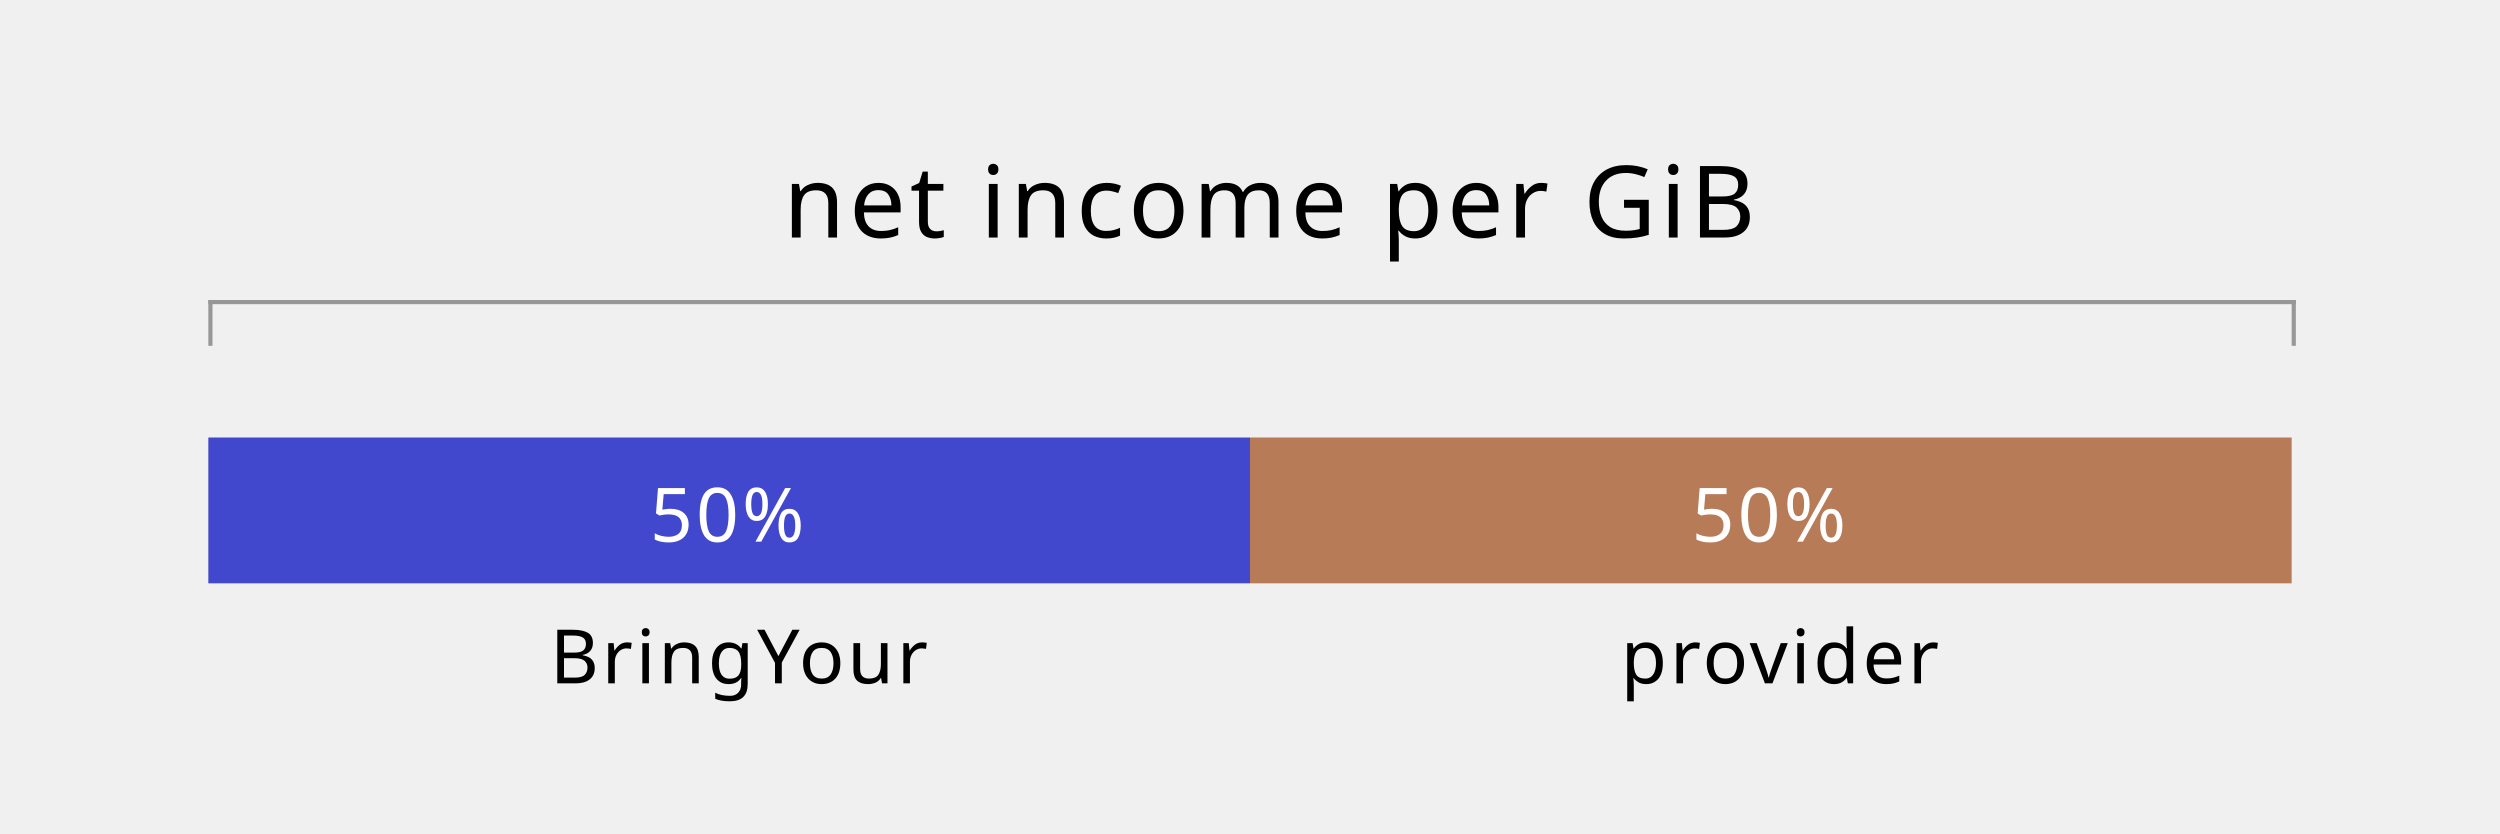
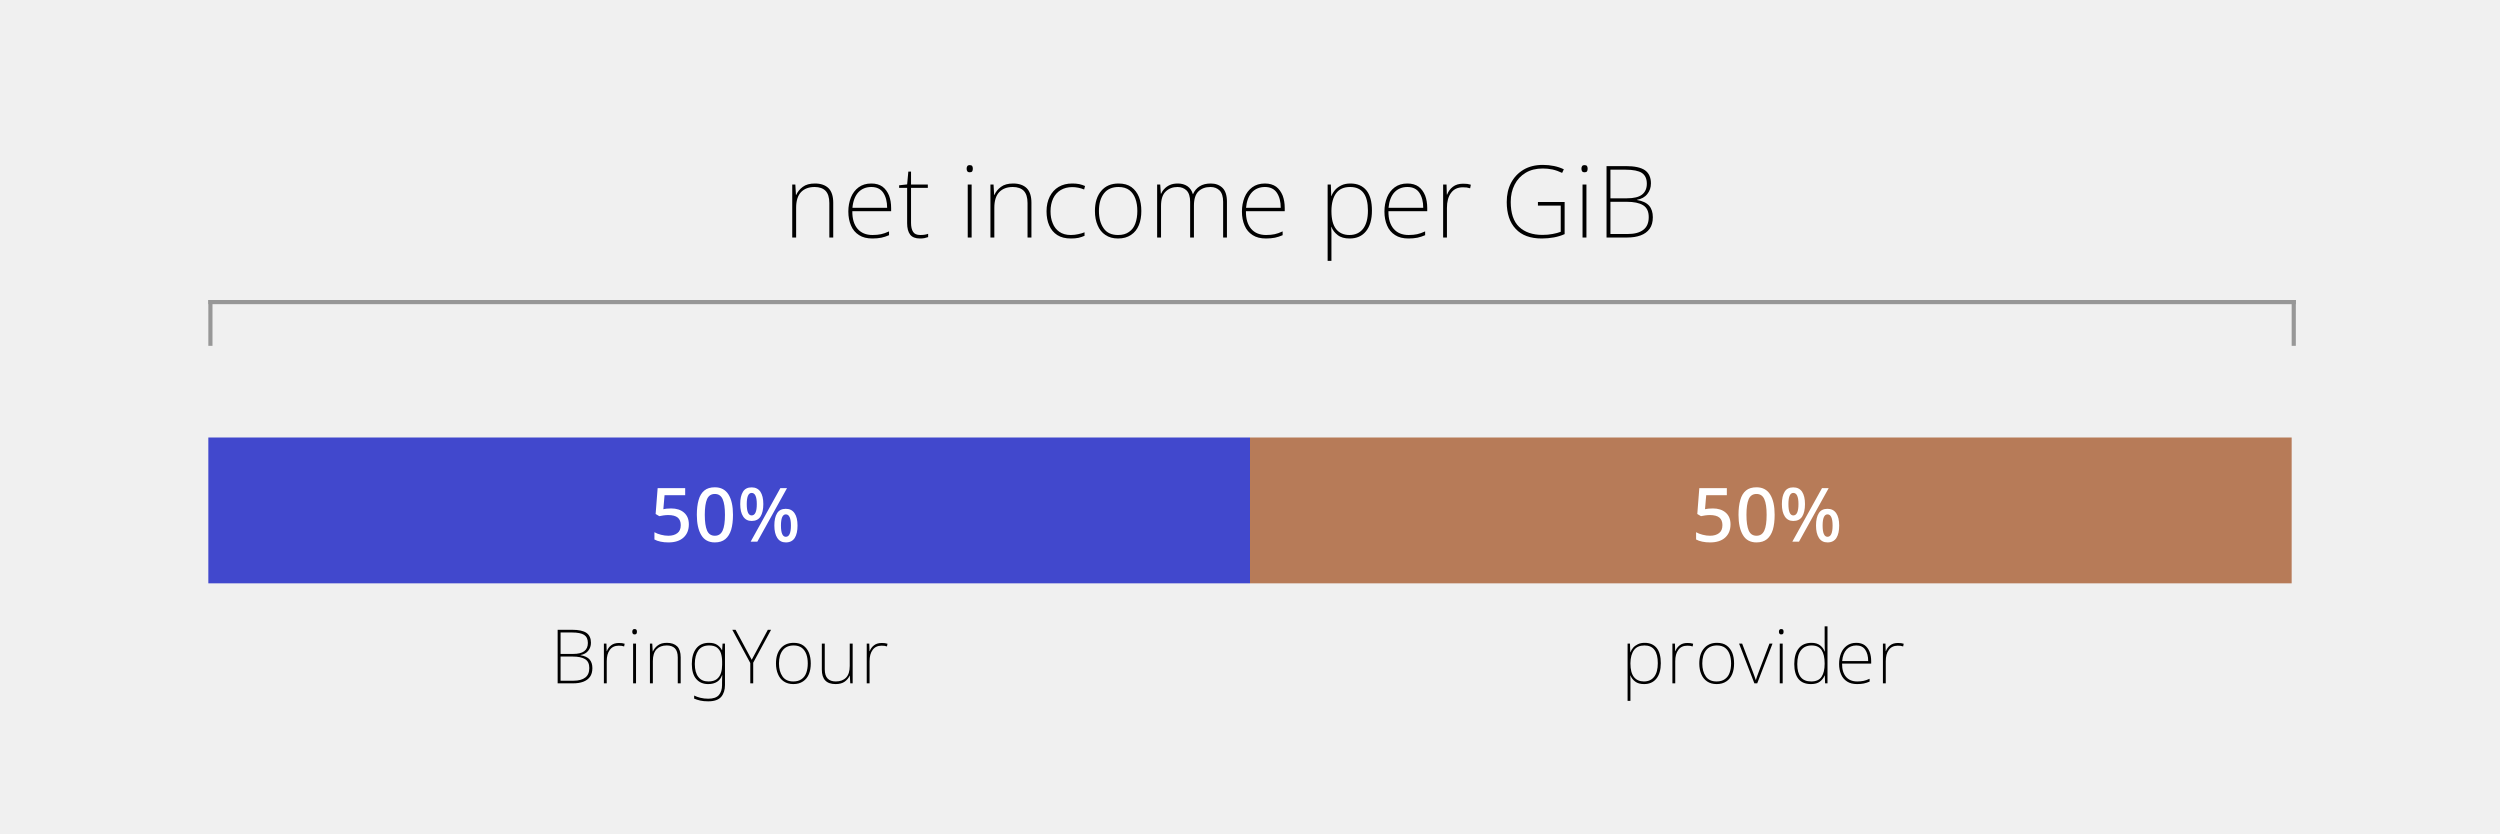
- <svg xmlns="http://www.w3.org/2000/svg" width="600px" height="200px" viewBox="0 0 600 200" version="1.1">
-   <g id="Provided" stroke="none" stroke-width="1" fill="none" fill-rule="evenodd">
-     <rect id="Rectangle" fill="#4148CD" x="50" y="105" width="250" height="35" />
-     <rect id="Rectangle" fill="#B77B58" x="300" y="105" width="250" height="35" />
-     <line x1="50.5" y1="72.5" x2="550.5" y2="72.5" id="Line" stroke="#979797" stroke-linecap="square" />
-     <line x1="50.5" y1="72.5" x2="50.5" y2="82.5" id="Line-2" stroke="#979797" stroke-linecap="square" />
-     <line x1="550.5" y1="72.5" x2="550.5" y2="82.5" id="Line-2" stroke="#979797" stroke-linecap="square" />
-     <text id="net-income-per-GiB" font-family="NotoSans-ExtraLight, Noto Sans" font-size="24" font-weight="300" letter-spacing="1" fill="#000000">
-       <tspan x="188" y="57">net income per GiB</tspan>
-     </text>
-     <text id="BringYour" font-family="NotoSans-ExtraLight, Noto Sans" font-size="18" font-weight="300" letter-spacing="0.75" fill="#000000">
-       <tspan x="132" y="164">BringYour</tspan>
-     </text>
-     <text id="provider" font-family="NotoSans-ExtraLight, Noto Sans" font-size="18" font-weight="300" letter-spacing="0.75" fill="#000000">
-       <tspan x="389" y="164">provider</tspan>
-     </text>
-     <text id="50%" font-family="NotoSans-Medium, Noto Sans" font-size="18" font-weight="400" letter-spacing="0.75" fill="#FFFFFF">
-       <tspan x="156" y="130">50%</tspan>
-     </text>
-     <text id="50%" font-family="NotoSans-Medium, Noto Sans" font-size="18" font-weight="400" letter-spacing="0.75" fill="#FFFFFF">
-       <tspan x="406" y="130">50%</tspan>
-     </text>
+ <svg xmlns="http://www.w3.org/2000/svg" width="100%" height="100%" viewBox="0 0 600 200" version="1.1" xml:space="preserve" style="fill-rule:evenodd;clip-rule:evenodd;stroke-linecap:square;">
+   <g id="Provided">
+     <rect id="Rectangle" x="50" y="105" width="250" height="35" style="fill:rgb(65,72,205);" />
+     <rect id="Rectangle1" x="300" y="105" width="250" height="35" style="fill:rgb(183,123,88);" />
+     <path id="Line" d="M50.5,72.5L550.5,72.5" style="fill:none;stroke:rgb(151,151,151);stroke-width:1px;" />
+     <path id="Line-2" d="M50.5,72.5L50.5,82.5" style="fill:none;stroke:rgb(151,151,151);stroke-width:1px;" />
+     <path id="Line-21" d="M550.5,72.5L550.5,82.5" style="fill:none;stroke:rgb(151,151,151);stroke-width:1px;" />
+     <g transform="matrix(1,0,0,1,188,57)">
+       <g id="net-income-per-GiB">
+         <g transform="matrix(24,0,0,24,0,0)">
+           <path d="M0.316,-0.54C0.375,-0.54 0.42,-0.524 0.452,-0.493C0.483,-0.462 0.499,-0.413 0.499,-0.347L0.499,-0L0.46,-0L0.46,-0.345C0.46,-0.4 0.447,-0.441 0.422,-0.467C0.397,-0.492 0.36,-0.505 0.313,-0.505C0.255,-0.505 0.21,-0.488 0.177,-0.454C0.144,-0.419 0.128,-0.367 0.128,-0.297L0.128,-0L0.089,-0L0.089,-0.53L0.12,-0.53L0.126,-0.426L0.129,-0.426C0.142,-0.456 0.163,-0.483 0.194,-0.506C0.224,-0.529 0.265,-0.54 0.316,-0.54Z" style="fill-rule:nonzero;" />
+         </g>
+         <g transform="matrix(24,0,0,24,14.208,0)">
+           <path d="M0.288,-0.54C0.333,-0.54 0.371,-0.529 0.4,-0.508C0.429,-0.486 0.45,-0.456 0.465,-0.42C0.479,-0.383 0.486,-0.341 0.486,-0.294L0.486,-0.263L0.098,-0.263C0.097,-0.186 0.115,-0.128 0.15,-0.087C0.185,-0.046 0.235,-0.025 0.3,-0.025C0.333,-0.025 0.361,-0.028 0.385,-0.033C0.408,-0.038 0.435,-0.047 0.465,-0.061L0.465,-0.023C0.439,-0.012 0.413,-0.003 0.388,0.002C0.362,0.007 0.332,0.01 0.299,0.01C0.245,0.01 0.2,-0.001 0.165,-0.024C0.129,-0.047 0.102,-0.078 0.085,-0.119C0.067,-0.16 0.058,-0.207 0.058,-0.26C0.058,-0.311 0.067,-0.358 0.084,-0.401C0.101,-0.443 0.127,-0.477 0.161,-0.502C0.195,-0.527 0.237,-0.54 0.288,-0.54ZM0.288,-0.505C0.235,-0.505 0.191,-0.487 0.158,-0.452C0.125,-0.416 0.105,-0.364 0.099,-0.297L0.446,-0.297C0.446,-0.359 0.433,-0.409 0.407,-0.448C0.381,-0.486 0.341,-0.505 0.288,-0.505Z" style="fill-rule:nonzero;" />
+         </g>
+         <g transform="matrix(24,0,0,24,27.528,0)">
+           <path d="M0.223,-0.025C0.238,-0.025 0.253,-0.026 0.266,-0.028C0.279,-0.03 0.29,-0.033 0.301,-0.037L0.301,-0.004C0.29,0 0.278,0.003 0.265,0.006C0.252,0.009 0.237,0.01 0.22,0.01C0.174,0.01 0.141,-0.003 0.121,-0.029C0.101,-0.055 0.091,-0.093 0.091,-0.143L0.091,-0.496L0.011,-0.496L0.011,-0.522L0.091,-0.531L0.103,-0.659L0.13,-0.659L0.13,-0.53L0.298,-0.53L0.298,-0.496L0.13,-0.496L0.13,-0.146C0.13,-0.107 0.137,-0.077 0.151,-0.056C0.164,-0.035 0.188,-0.025 0.223,-0.025Z" style="fill-rule:nonzero;" />
+         </g>
+         <g transform="matrix(24,0,0,24,42.12,0)">
+           <path d="M0.108,-0.724C0.121,-0.724 0.129,-0.721 0.134,-0.714C0.138,-0.707 0.14,-0.699 0.14,-0.688C0.14,-0.677 0.138,-0.669 0.134,-0.662C0.129,-0.655 0.121,-0.652 0.108,-0.652C0.097,-0.652 0.09,-0.655 0.085,-0.662C0.08,-0.669 0.078,-0.677 0.078,-0.688C0.078,-0.699 0.08,-0.707 0.085,-0.714C0.09,-0.721 0.097,-0.724 0.108,-0.724ZM0.128,-0.53L0.128,-0L0.089,-0L0.089,-0.53L0.128,-0.53Z" style="fill-rule:nonzero;" />
+         </g>
+         <g transform="matrix(24,0,0,24,47.568,0)">
+           <path d="M0.316,-0.54C0.375,-0.54 0.42,-0.524 0.452,-0.493C0.483,-0.462 0.499,-0.413 0.499,-0.347L0.499,-0L0.46,-0L0.46,-0.345C0.46,-0.4 0.447,-0.441 0.422,-0.467C0.397,-0.492 0.36,-0.505 0.313,-0.505C0.255,-0.505 0.21,-0.488 0.177,-0.454C0.144,-0.419 0.128,-0.367 0.128,-0.297L0.128,-0L0.089,-0L0.089,-0.53L0.12,-0.53L0.126,-0.426L0.129,-0.426C0.142,-0.456 0.163,-0.483 0.194,-0.506C0.224,-0.529 0.265,-0.54 0.316,-0.54Z" style="fill-rule:nonzero;" />
+         </g>
+         <g transform="matrix(24,0,0,24,61.776,0)">
+           <path d="M0.302,0.01C0.247,0.01 0.202,-0.001 0.166,-0.024C0.13,-0.047 0.103,-0.079 0.085,-0.12C0.067,-0.161 0.058,-0.208 0.058,-0.262C0.058,-0.318 0.069,-0.367 0.09,-0.409C0.111,-0.45 0.14,-0.483 0.179,-0.506C0.218,-0.529 0.263,-0.54 0.316,-0.54C0.341,-0.54 0.364,-0.538 0.385,-0.534C0.406,-0.529 0.425,-0.523 0.443,-0.515L0.434,-0.48C0.415,-0.488 0.395,-0.494 0.375,-0.498C0.354,-0.502 0.335,-0.504 0.316,-0.504C0.271,-0.504 0.232,-0.494 0.199,-0.474C0.166,-0.454 0.141,-0.426 0.124,-0.39C0.107,-0.353 0.098,-0.311 0.098,-0.262C0.098,-0.217 0.105,-0.177 0.12,-0.142C0.134,-0.106 0.156,-0.078 0.186,-0.057C0.216,-0.036 0.254,-0.025 0.301,-0.025C0.326,-0.025 0.351,-0.028 0.374,-0.033C0.397,-0.038 0.419,-0.044 0.438,-0.052L0.438,-0.017C0.421,-0.009 0.402,-0.003 0.379,0.003C0.356,0.008 0.33,0.01 0.302,0.01Z" style="fill-rule:nonzero;" />
+         </g>
+         <g transform="matrix(24,0,0,24,73.392,0)">
+           <path d="M0.522,-0.265C0.522,-0.212 0.514,-0.164 0.497,-0.123C0.48,-0.082 0.454,-0.049 0.419,-0.026C0.384,-0.002 0.341,0.01 0.289,0.01C0.239,0.01 0.197,-0.002 0.163,-0.025C0.128,-0.048 0.102,-0.081 0.085,-0.122C0.067,-0.163 0.058,-0.211 0.058,-0.265C0.058,-0.35 0.079,-0.417 0.121,-0.466C0.162,-0.515 0.22,-0.54 0.294,-0.54C0.347,-0.54 0.39,-0.528 0.423,-0.504C0.456,-0.48 0.481,-0.447 0.498,-0.406C0.514,-0.365 0.522,-0.318 0.522,-0.265ZM0.098,-0.265C0.098,-0.194 0.114,-0.136 0.145,-0.092C0.176,-0.047 0.224,-0.025 0.289,-0.025C0.334,-0.025 0.37,-0.035 0.399,-0.056C0.428,-0.076 0.449,-0.104 0.462,-0.14C0.475,-0.176 0.482,-0.218 0.482,-0.265C0.482,-0.31 0.476,-0.351 0.463,-0.387C0.45,-0.423 0.43,-0.452 0.403,-0.473C0.375,-0.494 0.339,-0.505 0.294,-0.505C0.231,-0.505 0.182,-0.484 0.149,-0.442C0.115,-0.399 0.098,-0.34 0.098,-0.265Z" style="fill-rule:nonzero;" />
+         </g>
+         <g transform="matrix(24,0,0,24,87.576,0)">
+           <path d="M0.626,-0.54C0.674,-0.54 0.713,-0.525 0.743,-0.496C0.772,-0.467 0.787,-0.421 0.787,-0.359L0.787,-0L0.749,-0L0.749,-0.357C0.749,-0.408 0.737,-0.446 0.714,-0.47C0.69,-0.493 0.66,-0.505 0.623,-0.505C0.572,-0.505 0.532,-0.49 0.502,-0.461C0.472,-0.432 0.457,-0.384 0.457,-0.319L0.457,-0L0.419,-0L0.419,-0.357C0.419,-0.408 0.407,-0.446 0.384,-0.47C0.36,-0.493 0.33,-0.505 0.293,-0.505C0.245,-0.505 0.206,-0.49 0.175,-0.46C0.143,-0.43 0.128,-0.382 0.128,-0.315L0.128,-0L0.089,-0L0.089,-0.53L0.12,-0.53L0.126,-0.438L0.129,-0.438C0.136,-0.455 0.147,-0.472 0.162,-0.487C0.176,-0.502 0.194,-0.515 0.216,-0.525C0.238,-0.535 0.265,-0.54 0.296,-0.54C0.333,-0.54 0.365,-0.531 0.392,-0.513C0.418,-0.495 0.436,-0.469 0.446,-0.434L0.448,-0.434C0.462,-0.467 0.484,-0.493 0.514,-0.512C0.544,-0.531 0.581,-0.54 0.626,-0.54Z" style="fill-rule:nonzero;" />
+         </g>
+         <g transform="matrix(24,0,0,24,108.672,0)">
+           <path d="M0.288,-0.54C0.333,-0.54 0.371,-0.529 0.4,-0.508C0.429,-0.486 0.45,-0.456 0.465,-0.42C0.479,-0.383 0.486,-0.341 0.486,-0.294L0.486,-0.263L0.098,-0.263C0.097,-0.186 0.115,-0.128 0.15,-0.087C0.185,-0.046 0.235,-0.025 0.3,-0.025C0.333,-0.025 0.361,-0.028 0.385,-0.033C0.408,-0.038 0.435,-0.047 0.465,-0.061L0.465,-0.023C0.439,-0.012 0.413,-0.003 0.388,0.002C0.362,0.007 0.332,0.01 0.299,0.01C0.245,0.01 0.2,-0.001 0.165,-0.024C0.129,-0.047 0.102,-0.078 0.085,-0.119C0.067,-0.16 0.058,-0.207 0.058,-0.26C0.058,-0.311 0.067,-0.358 0.084,-0.401C0.101,-0.443 0.127,-0.477 0.161,-0.502C0.195,-0.527 0.237,-0.54 0.288,-0.54ZM0.288,-0.505C0.235,-0.505 0.191,-0.487 0.158,-0.452C0.125,-0.416 0.105,-0.364 0.099,-0.297L0.446,-0.297C0.446,-0.359 0.433,-0.409 0.407,-0.448C0.381,-0.486 0.341,-0.505 0.288,-0.505Z" style="fill-rule:nonzero;" />
+         </g>
+         <g transform="matrix(24,0,0,24,128.472,0)">
+           <path d="M0.318,-0.54C0.387,-0.54 0.44,-0.517 0.478,-0.471C0.515,-0.425 0.533,-0.358 0.533,-0.269C0.533,-0.18 0.513,-0.111 0.474,-0.063C0.435,-0.014 0.38,0.01 0.31,0.01C0.26,0.01 0.22,-0.001 0.191,-0.024C0.161,-0.047 0.14,-0.074 0.128,-0.106L0.126,-0.106C0.127,-0.086 0.127,-0.066 0.128,-0.045C0.128,-0.024 0.128,-0.003 0.128,0.016L0.128,0.234L0.09,0.234L0.09,-0.53L0.122,-0.53L0.126,-0.414L0.128,-0.414C0.136,-0.436 0.148,-0.456 0.165,-0.476C0.182,-0.495 0.203,-0.51 0.228,-0.522C0.253,-0.534 0.283,-0.54 0.318,-0.54ZM0.315,-0.505C0.253,-0.505 0.207,-0.485 0.176,-0.444C0.145,-0.403 0.129,-0.344 0.128,-0.269L0.128,-0.263C0.128,-0.182 0.144,-0.123 0.175,-0.084C0.206,-0.045 0.251,-0.025 0.308,-0.025C0.367,-0.025 0.412,-0.046 0.445,-0.088C0.477,-0.13 0.493,-0.19 0.493,-0.269C0.493,-0.426 0.434,-0.505 0.315,-0.505Z" style="fill-rule:nonzero;" />
+         </g>
+         <g transform="matrix(24,0,0,24,142.872,0)">
+           <path d="M0.288,-0.54C0.333,-0.54 0.371,-0.529 0.4,-0.508C0.429,-0.486 0.45,-0.456 0.465,-0.42C0.479,-0.383 0.486,-0.341 0.486,-0.294L0.486,-0.263L0.098,-0.263C0.097,-0.186 0.115,-0.128 0.15,-0.087C0.185,-0.046 0.235,-0.025 0.3,-0.025C0.333,-0.025 0.361,-0.028 0.385,-0.033C0.408,-0.038 0.435,-0.047 0.465,-0.061L0.465,-0.023C0.439,-0.012 0.413,-0.003 0.388,0.002C0.362,0.007 0.332,0.01 0.299,0.01C0.245,0.01 0.2,-0.001 0.165,-0.024C0.129,-0.047 0.102,-0.078 0.085,-0.119C0.067,-0.16 0.058,-0.207 0.058,-0.26C0.058,-0.311 0.067,-0.358 0.084,-0.401C0.101,-0.443 0.127,-0.477 0.161,-0.502C0.195,-0.527 0.237,-0.54 0.288,-0.54ZM0.288,-0.505C0.235,-0.505 0.191,-0.487 0.158,-0.452C0.125,-0.416 0.105,-0.364 0.099,-0.297L0.446,-0.297C0.446,-0.359 0.433,-0.409 0.407,-0.448C0.381,-0.486 0.341,-0.505 0.288,-0.505Z" style="fill-rule:nonzero;" />
+         </g>
+         <g transform="matrix(24,0,0,24,156.192,0)">
+           <path d="M0.29,-0.538C0.305,-0.538 0.318,-0.537 0.331,-0.536C0.344,-0.534 0.356,-0.531 0.367,-0.528L0.36,-0.492C0.348,-0.495 0.337,-0.498 0.326,-0.5C0.315,-0.501 0.302,-0.502 0.288,-0.502C0.235,-0.502 0.196,-0.483 0.169,-0.446C0.141,-0.409 0.128,-0.358 0.128,-0.295L0.128,-0L0.09,-0L0.09,-0.53L0.124,-0.53L0.127,-0.429L0.13,-0.429C0.141,-0.46 0.16,-0.486 0.187,-0.507C0.214,-0.528 0.248,-0.538 0.29,-0.538Z" style="fill-rule:nonzero;" />
+         </g>
+         <g transform="matrix(24,0,0,24,172.104,0)">
+           <path d="M0.375,-0.355L0.642,-0.355L0.642,-0.034C0.609,-0.019 0.573,-0.008 0.535,-0.001C0.496,0.006 0.456,0.01 0.414,0.01C0.299,0.01 0.212,-0.022 0.153,-0.086C0.093,-0.149 0.063,-0.239 0.063,-0.355C0.063,-0.426 0.077,-0.49 0.106,-0.546C0.135,-0.601 0.176,-0.645 0.231,-0.678C0.285,-0.71 0.35,-0.726 0.425,-0.726C0.464,-0.726 0.5,-0.722 0.535,-0.715C0.57,-0.708 0.603,-0.697 0.634,-0.682L0.617,-0.646C0.585,-0.661 0.553,-0.673 0.521,-0.68C0.488,-0.687 0.456,-0.69 0.424,-0.69C0.357,-0.69 0.3,-0.676 0.252,-0.647C0.204,-0.618 0.167,-0.579 0.142,-0.529C0.116,-0.478 0.103,-0.421 0.103,-0.356C0.103,-0.243 0.131,-0.159 0.187,-0.106C0.243,-0.053 0.321,-0.026 0.42,-0.026C0.457,-0.026 0.491,-0.029 0.521,-0.035C0.551,-0.04 0.578,-0.048 0.603,-0.057L0.603,-0.319L0.375,-0.319L0.375,-0.355Z" style="fill-rule:nonzero;" />
+         </g>
+         <g transform="matrix(24,0,0,24,189.672,0)">
+           <path d="M0.108,-0.724C0.121,-0.724 0.129,-0.721 0.134,-0.714C0.138,-0.707 0.14,-0.699 0.14,-0.688C0.14,-0.677 0.138,-0.669 0.134,-0.662C0.129,-0.655 0.121,-0.652 0.108,-0.652C0.097,-0.652 0.09,-0.655 0.085,-0.662C0.08,-0.669 0.078,-0.677 0.078,-0.688C0.078,-0.699 0.08,-0.707 0.085,-0.714C0.09,-0.721 0.097,-0.724 0.108,-0.724ZM0.128,-0.53L0.128,-0L0.089,-0L0.089,-0.53L0.128,-0.53Z" style="fill-rule:nonzero;" />
+         </g>
+         <g transform="matrix(24,0,0,24,195.12,0)">
+           <path d="M0.295,-0.714C0.383,-0.714 0.447,-0.7 0.487,-0.672C0.526,-0.644 0.546,-0.6 0.546,-0.541C0.546,-0.5 0.534,-0.465 0.51,-0.435C0.486,-0.404 0.451,-0.385 0.406,-0.377L0.406,-0.375C0.462,-0.366 0.502,-0.347 0.528,-0.318C0.553,-0.289 0.565,-0.25 0.565,-0.203C0.565,-0.155 0.554,-0.116 0.533,-0.087C0.511,-0.057 0.481,-0.035 0.443,-0.021C0.405,-0.007 0.361,-0 0.312,-0L0.102,-0L0.102,-0.714L0.295,-0.714ZM0.306,-0.392C0.375,-0.392 0.425,-0.404 0.457,-0.429C0.489,-0.454 0.505,-0.49 0.505,-0.538C0.505,-0.588 0.488,-0.624 0.455,-0.646C0.422,-0.667 0.368,-0.678 0.294,-0.678L0.141,-0.678L0.141,-0.392L0.306,-0.392ZM0.141,-0.357L0.141,-0.035L0.315,-0.035C0.382,-0.035 0.434,-0.049 0.47,-0.077C0.506,-0.104 0.524,-0.147 0.524,-0.204C0.524,-0.261 0.505,-0.3 0.467,-0.323C0.429,-0.346 0.375,-0.357 0.305,-0.357L0.141,-0.357Z" style="fill-rule:nonzero;" />
+         </g>
+       </g>
+     </g>
+     <g transform="matrix(1,0,0,1,132,164)">
+       <g id="BringYour">
+         <g transform="matrix(18,0,0,18,0,0)">
+           <path d="M0.295,-0.714C0.383,-0.714 0.447,-0.7 0.487,-0.672C0.526,-0.644 0.546,-0.6 0.546,-0.541C0.546,-0.5 0.534,-0.465 0.51,-0.435C0.486,-0.404 0.451,-0.385 0.406,-0.377L0.406,-0.375C0.462,-0.366 0.502,-0.347 0.528,-0.318C0.553,-0.289 0.565,-0.25 0.565,-0.203C0.565,-0.155 0.554,-0.116 0.533,-0.087C0.511,-0.057 0.481,-0.035 0.443,-0.021C0.405,-0.007 0.361,-0 0.312,-0L0.102,-0L0.102,-0.714L0.295,-0.714ZM0.306,-0.392C0.375,-0.392 0.425,-0.404 0.457,-0.429C0.489,-0.454 0.505,-0.49 0.505,-0.538C0.505,-0.588 0.488,-0.624 0.455,-0.646C0.422,-0.667 0.368,-0.678 0.294,-0.678L0.141,-0.678L0.141,-0.392L0.306,-0.392ZM0.141,-0.357L0.141,-0.035L0.315,-0.035C0.382,-0.035 0.434,-0.049 0.47,-0.077C0.506,-0.104 0.524,-0.147 0.524,-0.204C0.524,-0.261 0.505,-0.3 0.467,-0.323C0.429,-0.346 0.375,-0.357 0.305,-0.357L0.141,-0.357Z" style="fill-rule:nonzero;" />
+         </g>
+         <g transform="matrix(18,0,0,18,11.313,0)">
+           <path d="M0.29,-0.538C0.305,-0.538 0.318,-0.537 0.331,-0.536C0.344,-0.534 0.356,-0.531 0.367,-0.528L0.36,-0.492C0.348,-0.495 0.337,-0.498 0.326,-0.5C0.315,-0.501 0.302,-0.502 0.288,-0.502C0.235,-0.502 0.196,-0.483 0.169,-0.446C0.141,-0.409 0.128,-0.358 0.128,-0.295L0.128,-0L0.09,-0L0.09,-0.53L0.124,-0.53L0.127,-0.429L0.13,-0.429C0.141,-0.46 0.16,-0.486 0.187,-0.507C0.214,-0.528 0.248,-0.538 0.29,-0.538Z" style="fill-rule:nonzero;" />
+         </g>
+         <g transform="matrix(18,0,0,18,18.342,0)">
+           <path d="M0.108,-0.724C0.121,-0.724 0.129,-0.721 0.134,-0.714C0.138,-0.707 0.14,-0.699 0.14,-0.688C0.14,-0.677 0.138,-0.669 0.134,-0.662C0.129,-0.655 0.121,-0.652 0.108,-0.652C0.097,-0.652 0.09,-0.655 0.085,-0.662C0.08,-0.669 0.078,-0.677 0.078,-0.688C0.078,-0.699 0.08,-0.707 0.085,-0.714C0.09,-0.721 0.097,-0.724 0.108,-0.724ZM0.128,-0.53L0.128,-0L0.089,-0L0.089,-0.53L0.128,-0.53Z" style="fill-rule:nonzero;" />
+         </g>
+         <g transform="matrix(18,0,0,18,22.383,0)">
+           <path d="M0.316,-0.54C0.375,-0.54 0.42,-0.524 0.452,-0.493C0.483,-0.462 0.499,-0.413 0.499,-0.347L0.499,-0L0.46,-0L0.46,-0.345C0.46,-0.4 0.447,-0.441 0.422,-0.467C0.397,-0.492 0.36,-0.505 0.313,-0.505C0.255,-0.505 0.21,-0.488 0.177,-0.454C0.144,-0.419 0.128,-0.367 0.128,-0.297L0.128,-0L0.089,-0L0.089,-0.53L0.12,-0.53L0.126,-0.426L0.129,-0.426C0.142,-0.456 0.163,-0.483 0.194,-0.506C0.224,-0.529 0.265,-0.54 0.316,-0.54Z" style="fill-rule:nonzero;" />
+         </g>
+         <g transform="matrix(18,0,0,18,32.994,0)">
+           <path d="M0.287,-0.54C0.333,-0.54 0.369,-0.531 0.396,-0.513C0.423,-0.495 0.444,-0.472 0.459,-0.443L0.462,-0.443L0.468,-0.53L0.5,-0.53L0.5,0.022C0.5,0.088 0.483,0.141 0.449,0.181C0.414,0.22 0.357,0.24 0.276,0.24C0.236,0.24 0.201,0.237 0.171,0.23C0.14,0.223 0.113,0.214 0.089,0.204L0.089,0.163C0.113,0.175 0.141,0.185 0.173,0.193C0.205,0.201 0.24,0.205 0.277,0.205C0.343,0.205 0.39,0.189 0.419,0.156C0.447,0.123 0.461,0.078 0.461,0.023L0.461,-0.015C0.461,-0.032 0.461,-0.047 0.462,-0.062C0.462,-0.076 0.463,-0.091 0.464,-0.108L0.461,-0.108C0.448,-0.069 0.425,-0.04 0.394,-0.02C0.362,0 0.323,0.01 0.276,0.01C0.208,0.01 0.155,-0.013 0.116,-0.059C0.077,-0.104 0.058,-0.171 0.058,-0.258C0.058,-0.345 0.077,-0.413 0.116,-0.464C0.155,-0.515 0.212,-0.54 0.287,-0.54ZM0.289,-0.505C0.224,-0.505 0.176,-0.483 0.145,-0.44C0.114,-0.396 0.098,-0.335 0.098,-0.258C0.098,-0.182 0.114,-0.124 0.145,-0.085C0.175,-0.045 0.22,-0.025 0.279,-0.025C0.328,-0.025 0.365,-0.036 0.392,-0.057C0.418,-0.078 0.436,-0.105 0.447,-0.139C0.457,-0.172 0.462,-0.208 0.462,-0.246L0.462,-0.289C0.462,-0.332 0.456,-0.369 0.446,-0.402C0.435,-0.434 0.417,-0.459 0.392,-0.478C0.367,-0.496 0.332,-0.505 0.289,-0.505Z" style="fill-rule:nonzero;" />
+         </g>
+         <g transform="matrix(18,0,0,18,43.749,0)">
+           <path d="M0.259,-0.314L0.474,-0.714L0.517,-0.714L0.279,-0.275L0.279,-0L0.24,-0L0.24,-0.271L0,-0.714L0.044,-0.714L0.259,-0.314Z" style="fill-rule:nonzero;" />
+         </g>
+         <g transform="matrix(18,0,0,18,53.19,0)">
+           <path d="M0.522,-0.265C0.522,-0.212 0.514,-0.164 0.497,-0.123C0.48,-0.082 0.454,-0.049 0.419,-0.026C0.384,-0.002 0.341,0.01 0.289,0.01C0.239,0.01 0.197,-0.002 0.163,-0.025C0.128,-0.048 0.102,-0.081 0.085,-0.122C0.067,-0.163 0.058,-0.211 0.058,-0.265C0.058,-0.35 0.079,-0.417 0.121,-0.466C0.162,-0.515 0.22,-0.54 0.294,-0.54C0.347,-0.54 0.39,-0.528 0.423,-0.504C0.456,-0.48 0.481,-0.447 0.498,-0.406C0.514,-0.365 0.522,-0.318 0.522,-0.265ZM0.098,-0.265C0.098,-0.194 0.114,-0.136 0.145,-0.092C0.176,-0.047 0.224,-0.025 0.289,-0.025C0.334,-0.025 0.37,-0.035 0.399,-0.056C0.428,-0.076 0.449,-0.104 0.462,-0.14C0.475,-0.176 0.482,-0.218 0.482,-0.265C0.482,-0.31 0.476,-0.351 0.463,-0.387C0.45,-0.423 0.43,-0.452 0.403,-0.473C0.375,-0.494 0.339,-0.505 0.294,-0.505C0.231,-0.505 0.182,-0.484 0.149,-0.442C0.115,-0.399 0.098,-0.34 0.098,-0.265Z" style="fill-rule:nonzero;" />
+         </g>
+         <g transform="matrix(18,0,0,18,63.783,0)">
+           <path d="M0.492,-0.53L0.492,-0L0.46,-0L0.454,-0.103L0.452,-0.103C0.439,-0.073 0.418,-0.047 0.388,-0.024C0.357,-0.001 0.316,0.01 0.264,0.01C0.142,0.01 0.081,-0.054 0.081,-0.183L0.081,-0.53L0.12,-0.53L0.12,-0.187C0.12,-0.131 0.133,-0.09 0.158,-0.064C0.183,-0.038 0.22,-0.025 0.267,-0.025C0.325,-0.025 0.371,-0.042 0.404,-0.076C0.437,-0.11 0.453,-0.162 0.453,-0.232L0.453,-0.53L0.492,-0.53Z" style="fill-rule:nonzero;" />
+         </g>
+         <g transform="matrix(18,0,0,18,74.394,0)">
+           <path d="M0.29,-0.538C0.305,-0.538 0.318,-0.537 0.331,-0.536C0.344,-0.534 0.356,-0.531 0.367,-0.528L0.36,-0.492C0.348,-0.495 0.337,-0.498 0.326,-0.5C0.315,-0.501 0.302,-0.502 0.288,-0.502C0.235,-0.502 0.196,-0.483 0.169,-0.446C0.141,-0.409 0.128,-0.358 0.128,-0.295L0.128,-0L0.09,-0L0.09,-0.53L0.124,-0.53L0.127,-0.429L0.13,-0.429C0.141,-0.46 0.16,-0.486 0.187,-0.507C0.214,-0.528 0.248,-0.538 0.29,-0.538Z" style="fill-rule:nonzero;" />
+         </g>
+       </g>
+     </g>
+     <g transform="matrix(1,0,0,1,389,164)">
+       <g id="provider">
+         <g transform="matrix(18,0,0,18,0,0)">
+           <path d="M0.318,-0.54C0.387,-0.54 0.44,-0.517 0.478,-0.471C0.515,-0.425 0.533,-0.358 0.533,-0.269C0.533,-0.18 0.513,-0.111 0.474,-0.063C0.435,-0.014 0.38,0.01 0.31,0.01C0.26,0.01 0.22,-0.001 0.191,-0.024C0.161,-0.047 0.14,-0.074 0.128,-0.106L0.126,-0.106C0.127,-0.086 0.127,-0.066 0.128,-0.045C0.128,-0.024 0.128,-0.003 0.128,0.016L0.128,0.234L0.09,0.234L0.09,-0.53L0.122,-0.53L0.126,-0.414L0.128,-0.414C0.136,-0.436 0.148,-0.456 0.165,-0.476C0.182,-0.495 0.203,-0.51 0.228,-0.522C0.253,-0.534 0.283,-0.54 0.318,-0.54ZM0.315,-0.505C0.253,-0.505 0.207,-0.485 0.176,-0.444C0.145,-0.403 0.129,-0.344 0.128,-0.269L0.128,-0.263C0.128,-0.182 0.144,-0.123 0.175,-0.084C0.206,-0.045 0.251,-0.025 0.308,-0.025C0.367,-0.025 0.412,-0.046 0.445,-0.088C0.477,-0.13 0.493,-0.19 0.493,-0.269C0.493,-0.426 0.434,-0.505 0.315,-0.505Z" style="fill-rule:nonzero;" />
+         </g>
+         <g transform="matrix(18,0,0,18,10.755,0)">
+           <path d="M0.29,-0.538C0.305,-0.538 0.318,-0.537 0.331,-0.536C0.344,-0.534 0.356,-0.531 0.367,-0.528L0.36,-0.492C0.348,-0.495 0.337,-0.498 0.326,-0.5C0.315,-0.501 0.302,-0.502 0.288,-0.502C0.235,-0.502 0.196,-0.483 0.169,-0.446C0.141,-0.409 0.128,-0.358 0.128,-0.295L0.128,-0L0.09,-0L0.09,-0.53L0.124,-0.53L0.127,-0.429L0.13,-0.429C0.141,-0.46 0.16,-0.486 0.187,-0.507C0.214,-0.528 0.248,-0.538 0.29,-0.538Z" style="fill-rule:nonzero;" />
+         </g>
+         <g transform="matrix(18,0,0,18,17.784,0)">
+           <path d="M0.522,-0.265C0.522,-0.212 0.514,-0.164 0.497,-0.123C0.48,-0.082 0.454,-0.049 0.419,-0.026C0.384,-0.002 0.341,0.01 0.289,0.01C0.239,0.01 0.197,-0.002 0.163,-0.025C0.128,-0.048 0.102,-0.081 0.085,-0.122C0.067,-0.163 0.058,-0.211 0.058,-0.265C0.058,-0.35 0.079,-0.417 0.121,-0.466C0.162,-0.515 0.22,-0.54 0.294,-0.54C0.347,-0.54 0.39,-0.528 0.423,-0.504C0.456,-0.48 0.481,-0.447 0.498,-0.406C0.514,-0.365 0.522,-0.318 0.522,-0.265ZM0.098,-0.265C0.098,-0.194 0.114,-0.136 0.145,-0.092C0.176,-0.047 0.224,-0.025 0.289,-0.025C0.334,-0.025 0.37,-0.035 0.399,-0.056C0.428,-0.076 0.449,-0.104 0.462,-0.14C0.475,-0.176 0.482,-0.218 0.482,-0.265C0.482,-0.31 0.476,-0.351 0.463,-0.387C0.45,-0.423 0.43,-0.452 0.403,-0.473C0.375,-0.494 0.339,-0.505 0.294,-0.505C0.231,-0.505 0.182,-0.484 0.149,-0.442C0.115,-0.399 0.098,-0.34 0.098,-0.265Z" style="fill-rule:nonzero;" />
+         </g>
+         <g transform="matrix(18,0,0,18,28.377,0)">
+           <path d="M0.204,-0L0,-0.53L0.041,-0.53L0.183,-0.155C0.192,-0.133 0.199,-0.113 0.205,-0.096C0.211,-0.078 0.217,-0.061 0.222,-0.045L0.224,-0.045C0.229,-0.061 0.235,-0.078 0.241,-0.096C0.247,-0.113 0.254,-0.133 0.263,-0.155L0.405,-0.53L0.446,-0.53L0.242,-0L0.204,-0Z" style="fill-rule:nonzero;" />
+         </g>
+         <g transform="matrix(18,0,0,18,36.54,0)">
+           <path d="M0.108,-0.724C0.121,-0.724 0.129,-0.721 0.134,-0.714C0.138,-0.707 0.14,-0.699 0.14,-0.688C0.14,-0.677 0.138,-0.669 0.134,-0.662C0.129,-0.655 0.121,-0.652 0.108,-0.652C0.097,-0.652 0.09,-0.655 0.085,-0.662C0.08,-0.669 0.078,-0.677 0.078,-0.688C0.078,-0.699 0.08,-0.707 0.085,-0.714C0.09,-0.721 0.097,-0.724 0.108,-0.724ZM0.128,-0.53L0.128,-0L0.089,-0L0.089,-0.53L0.128,-0.53Z" style="fill-rule:nonzero;" />
+         </g>
+         <g transform="matrix(18,0,0,18,40.581,0)">
+           <path d="M0.281,0.01C0.207,0.01 0.151,-0.013 0.114,-0.058C0.077,-0.103 0.058,-0.17 0.058,-0.257C0.058,-0.348 0.078,-0.418 0.118,-0.467C0.158,-0.516 0.215,-0.54 0.288,-0.54C0.335,-0.54 0.373,-0.529 0.402,-0.507C0.431,-0.484 0.451,-0.457 0.463,-0.425L0.466,-0.425C0.465,-0.444 0.464,-0.464 0.464,-0.485C0.463,-0.505 0.463,-0.525 0.463,-0.544L0.463,-0.76L0.501,-0.76L0.501,-0L0.469,-0L0.465,-0.105L0.463,-0.105C0.45,-0.074 0.43,-0.047 0.401,-0.024C0.372,-0.001 0.332,0.01 0.281,0.01ZM0.284,-0.025C0.349,-0.025 0.395,-0.046 0.422,-0.087C0.449,-0.128 0.463,-0.185 0.463,-0.26L0.463,-0.266C0.463,-0.343 0.449,-0.403 0.422,-0.444C0.394,-0.485 0.35,-0.505 0.29,-0.505C0.228,-0.505 0.181,-0.484 0.148,-0.442C0.115,-0.4 0.098,-0.338 0.098,-0.256C0.098,-0.179 0.113,-0.122 0.144,-0.083C0.175,-0.044 0.221,-0.025 0.284,-0.025Z" style="fill-rule:nonzero;" />
+         </g>
+         <g transform="matrix(18,0,0,18,51.336,0)">
+           <path d="M0.288,-0.54C0.333,-0.54 0.371,-0.529 0.4,-0.508C0.429,-0.486 0.45,-0.456 0.465,-0.42C0.479,-0.383 0.486,-0.341 0.486,-0.294L0.486,-0.263L0.098,-0.263C0.097,-0.186 0.115,-0.128 0.15,-0.087C0.185,-0.046 0.235,-0.025 0.3,-0.025C0.333,-0.025 0.361,-0.028 0.385,-0.033C0.408,-0.038 0.435,-0.047 0.465,-0.061L0.465,-0.023C0.439,-0.012 0.413,-0.003 0.388,0.002C0.362,0.007 0.332,0.01 0.299,0.01C0.245,0.01 0.2,-0.001 0.165,-0.024C0.129,-0.047 0.102,-0.078 0.085,-0.119C0.067,-0.16 0.058,-0.207 0.058,-0.26C0.058,-0.311 0.067,-0.358 0.084,-0.401C0.101,-0.443 0.127,-0.477 0.161,-0.502C0.195,-0.527 0.237,-0.54 0.288,-0.54ZM0.288,-0.505C0.235,-0.505 0.191,-0.487 0.158,-0.452C0.125,-0.416 0.105,-0.364 0.099,-0.297L0.446,-0.297C0.446,-0.359 0.433,-0.409 0.407,-0.448C0.381,-0.486 0.341,-0.505 0.288,-0.505Z" style="fill-rule:nonzero;" />
+         </g>
+         <g transform="matrix(18,0,0,18,61.281,0)">
+           <path d="M0.29,-0.538C0.305,-0.538 0.318,-0.537 0.331,-0.536C0.344,-0.534 0.356,-0.531 0.367,-0.528L0.36,-0.492C0.348,-0.495 0.337,-0.498 0.326,-0.5C0.315,-0.501 0.302,-0.502 0.288,-0.502C0.235,-0.502 0.196,-0.483 0.169,-0.446C0.141,-0.409 0.128,-0.358 0.128,-0.295L0.128,-0L0.09,-0L0.09,-0.53L0.124,-0.53L0.127,-0.429L0.13,-0.429C0.141,-0.46 0.16,-0.486 0.187,-0.507C0.214,-0.528 0.248,-0.538 0.29,-0.538Z" style="fill-rule:nonzero;" />
+         </g>
+       </g>
+     </g>
+     <g transform="matrix(1,0,0,1,156,130)">
+       <g id="_50-">
+         <g transform="matrix(18,0,0,18,0,0)">
+           <path d="M0.282,-0.443C0.353,-0.443 0.41,-0.425 0.453,-0.388C0.496,-0.351 0.518,-0.299 0.518,-0.231C0.518,-0.156 0.494,-0.098 0.447,-0.055C0.4,-0.012 0.333,0.01 0.246,0.01C0.209,0.01 0.174,0.007 0.142,-0C0.109,-0.007 0.082,-0.016 0.059,-0.029L0.059,-0.126C0.083,-0.112 0.112,-0.101 0.147,-0.092C0.181,-0.083 0.214,-0.079 0.245,-0.079C0.295,-0.079 0.335,-0.091 0.365,-0.114C0.395,-0.136 0.41,-0.172 0.41,-0.221C0.41,-0.264 0.397,-0.298 0.37,-0.321C0.343,-0.343 0.3,-0.355 0.242,-0.355C0.223,-0.355 0.202,-0.353 0.179,-0.35C0.156,-0.347 0.138,-0.343 0.124,-0.34L0.075,-0.369L0.102,-0.714L0.469,-0.714L0.469,-0.62L0.194,-0.62L0.178,-0.433C0.189,-0.435 0.204,-0.437 0.221,-0.44C0.238,-0.442 0.259,-0.443 0.282,-0.443Z" style="fill:white;fill-rule:nonzero;" />
+         </g>
+         <g transform="matrix(18,0,0,18,10.431,0)">
+           <path d="M0.527,-0.358C0.527,-0.281 0.519,-0.215 0.503,-0.16C0.486,-0.105 0.46,-0.063 0.425,-0.034C0.39,-0.005 0.343,0.01 0.285,0.01C0.203,0.01 0.142,-0.023 0.104,-0.088C0.065,-0.153 0.045,-0.243 0.045,-0.358C0.045,-0.435 0.053,-0.501 0.069,-0.556C0.084,-0.611 0.11,-0.653 0.145,-0.682C0.18,-0.711 0.227,-0.725 0.285,-0.725C0.366,-0.725 0.427,-0.693 0.467,-0.629C0.507,-0.564 0.527,-0.474 0.527,-0.358ZM0.151,-0.358C0.151,-0.265 0.161,-0.195 0.181,-0.149C0.201,-0.102 0.236,-0.079 0.285,-0.079C0.334,-0.079 0.368,-0.102 0.389,-0.148C0.41,-0.194 0.42,-0.264 0.42,-0.358C0.42,-0.451 0.41,-0.52 0.389,-0.567C0.368,-0.613 0.334,-0.636 0.285,-0.636C0.236,-0.636 0.201,-0.613 0.181,-0.567C0.161,-0.52 0.151,-0.451 0.151,-0.358Z" style="fill:white;fill-rule:nonzero;" />
+         </g>
+         <g transform="matrix(18,0,0,18,20.862,0)">
+           <path d="M0.196,-0.724C0.247,-0.724 0.286,-0.705 0.313,-0.666C0.339,-0.626 0.352,-0.572 0.352,-0.501C0.352,-0.43 0.339,-0.375 0.315,-0.336C0.29,-0.296 0.25,-0.276 0.196,-0.276C0.147,-0.276 0.109,-0.296 0.083,-0.336C0.057,-0.375 0.044,-0.43 0.044,-0.501C0.044,-0.572 0.056,-0.626 0.081,-0.666C0.105,-0.705 0.143,-0.724 0.196,-0.724ZM0.668,-0.714L0.272,-0L0.183,-0L0.579,-0.714L0.668,-0.714ZM0.196,-0.65C0.153,-0.65 0.131,-0.6 0.131,-0.501C0.131,-0.4 0.153,-0.35 0.196,-0.35C0.242,-0.35 0.265,-0.4 0.265,-0.501C0.265,-0.6 0.242,-0.65 0.196,-0.65ZM0.652,-0.438C0.703,-0.438 0.741,-0.419 0.768,-0.38C0.795,-0.341 0.808,-0.286 0.808,-0.215C0.808,-0.145 0.796,-0.09 0.771,-0.05C0.745,-0.01 0.706,0.01 0.652,0.01C0.602,0.01 0.564,-0.01 0.538,-0.05C0.512,-0.09 0.499,-0.145 0.499,-0.215C0.499,-0.286 0.511,-0.341 0.536,-0.38C0.56,-0.419 0.599,-0.438 0.652,-0.438ZM0.652,-0.364C0.609,-0.364 0.587,-0.314 0.587,-0.215C0.587,-0.115 0.609,-0.065 0.652,-0.065C0.697,-0.065 0.72,-0.115 0.72,-0.215C0.72,-0.314 0.697,-0.364 0.652,-0.364Z" style="fill:white;fill-rule:nonzero;" />
+         </g>
+       </g>
+     </g>
+     <g transform="matrix(1,0,0,1,406,130)">
+       <g id="_50-1">
+         <g transform="matrix(18,0,0,18,0,0)">
+           <path d="M0.282,-0.443C0.353,-0.443 0.41,-0.425 0.453,-0.388C0.496,-0.351 0.518,-0.299 0.518,-0.231C0.518,-0.156 0.494,-0.098 0.447,-0.055C0.4,-0.012 0.333,0.01 0.246,0.01C0.209,0.01 0.174,0.007 0.142,-0C0.109,-0.007 0.082,-0.016 0.059,-0.029L0.059,-0.126C0.083,-0.112 0.112,-0.101 0.147,-0.092C0.181,-0.083 0.214,-0.079 0.245,-0.079C0.295,-0.079 0.335,-0.091 0.365,-0.114C0.395,-0.136 0.41,-0.172 0.41,-0.221C0.41,-0.264 0.397,-0.298 0.37,-0.321C0.343,-0.343 0.3,-0.355 0.242,-0.355C0.223,-0.355 0.202,-0.353 0.179,-0.35C0.156,-0.347 0.138,-0.343 0.124,-0.34L0.075,-0.369L0.102,-0.714L0.469,-0.714L0.469,-0.62L0.194,-0.62L0.178,-0.433C0.189,-0.435 0.204,-0.437 0.221,-0.44C0.238,-0.442 0.259,-0.443 0.282,-0.443Z" style="fill:white;fill-rule:nonzero;" />
+         </g>
+         <g transform="matrix(18,0,0,18,10.431,0)">
+           <path d="M0.527,-0.358C0.527,-0.281 0.519,-0.215 0.503,-0.16C0.486,-0.105 0.46,-0.063 0.425,-0.034C0.39,-0.005 0.343,0.01 0.285,0.01C0.203,0.01 0.142,-0.023 0.104,-0.088C0.065,-0.153 0.045,-0.243 0.045,-0.358C0.045,-0.435 0.053,-0.501 0.069,-0.556C0.084,-0.611 0.11,-0.653 0.145,-0.682C0.18,-0.711 0.227,-0.725 0.285,-0.725C0.366,-0.725 0.427,-0.693 0.467,-0.629C0.507,-0.564 0.527,-0.474 0.527,-0.358ZM0.151,-0.358C0.151,-0.265 0.161,-0.195 0.181,-0.149C0.201,-0.102 0.236,-0.079 0.285,-0.079C0.334,-0.079 0.368,-0.102 0.389,-0.148C0.41,-0.194 0.42,-0.264 0.42,-0.358C0.42,-0.451 0.41,-0.52 0.389,-0.567C0.368,-0.613 0.334,-0.636 0.285,-0.636C0.236,-0.636 0.201,-0.613 0.181,-0.567C0.161,-0.52 0.151,-0.451 0.151,-0.358Z" style="fill:white;fill-rule:nonzero;" />
+         </g>
+         <g transform="matrix(18,0,0,18,20.862,0)">
+           <path d="M0.196,-0.724C0.247,-0.724 0.286,-0.705 0.313,-0.666C0.339,-0.626 0.352,-0.572 0.352,-0.501C0.352,-0.43 0.339,-0.375 0.315,-0.336C0.29,-0.296 0.25,-0.276 0.196,-0.276C0.147,-0.276 0.109,-0.296 0.083,-0.336C0.057,-0.375 0.044,-0.43 0.044,-0.501C0.044,-0.572 0.056,-0.626 0.081,-0.666C0.105,-0.705 0.143,-0.724 0.196,-0.724ZM0.668,-0.714L0.272,-0L0.183,-0L0.579,-0.714L0.668,-0.714ZM0.196,-0.65C0.153,-0.65 0.131,-0.6 0.131,-0.501C0.131,-0.4 0.153,-0.35 0.196,-0.35C0.242,-0.35 0.265,-0.4 0.265,-0.501C0.265,-0.6 0.242,-0.65 0.196,-0.65ZM0.652,-0.438C0.703,-0.438 0.741,-0.419 0.768,-0.38C0.795,-0.341 0.808,-0.286 0.808,-0.215C0.808,-0.145 0.796,-0.09 0.771,-0.05C0.745,-0.01 0.706,0.01 0.652,0.01C0.602,0.01 0.564,-0.01 0.538,-0.05C0.512,-0.09 0.499,-0.145 0.499,-0.215C0.499,-0.286 0.511,-0.341 0.536,-0.38C0.56,-0.419 0.599,-0.438 0.652,-0.438ZM0.652,-0.364C0.609,-0.364 0.587,-0.314 0.587,-0.215C0.587,-0.115 0.609,-0.065 0.652,-0.065C0.697,-0.065 0.72,-0.115 0.72,-0.215C0.72,-0.314 0.697,-0.364 0.652,-0.364Z" style="fill:white;fill-rule:nonzero;" />
+         </g>
+       </g>
+     </g>
  </g>
</svg>
